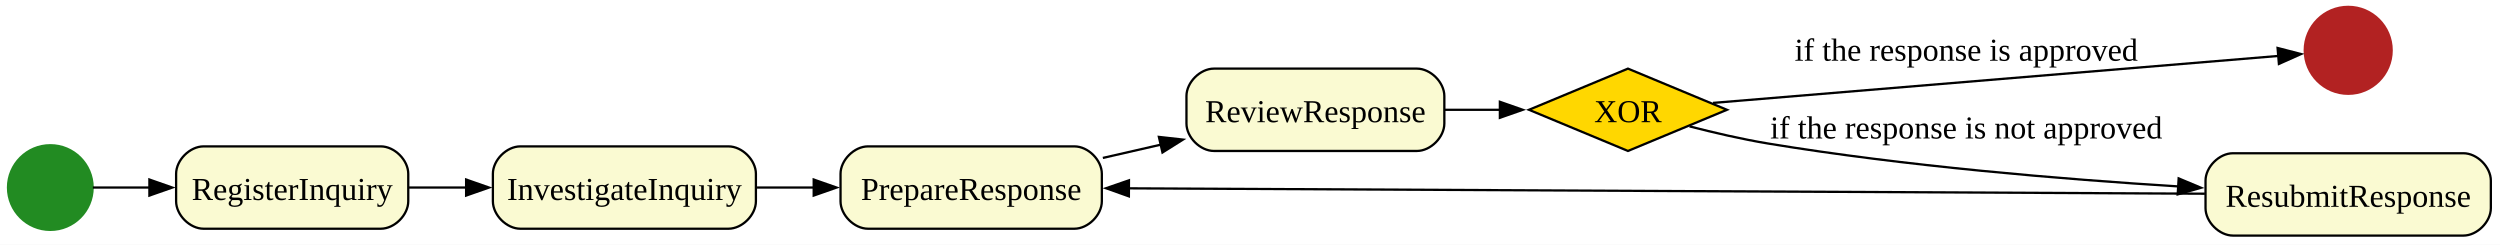
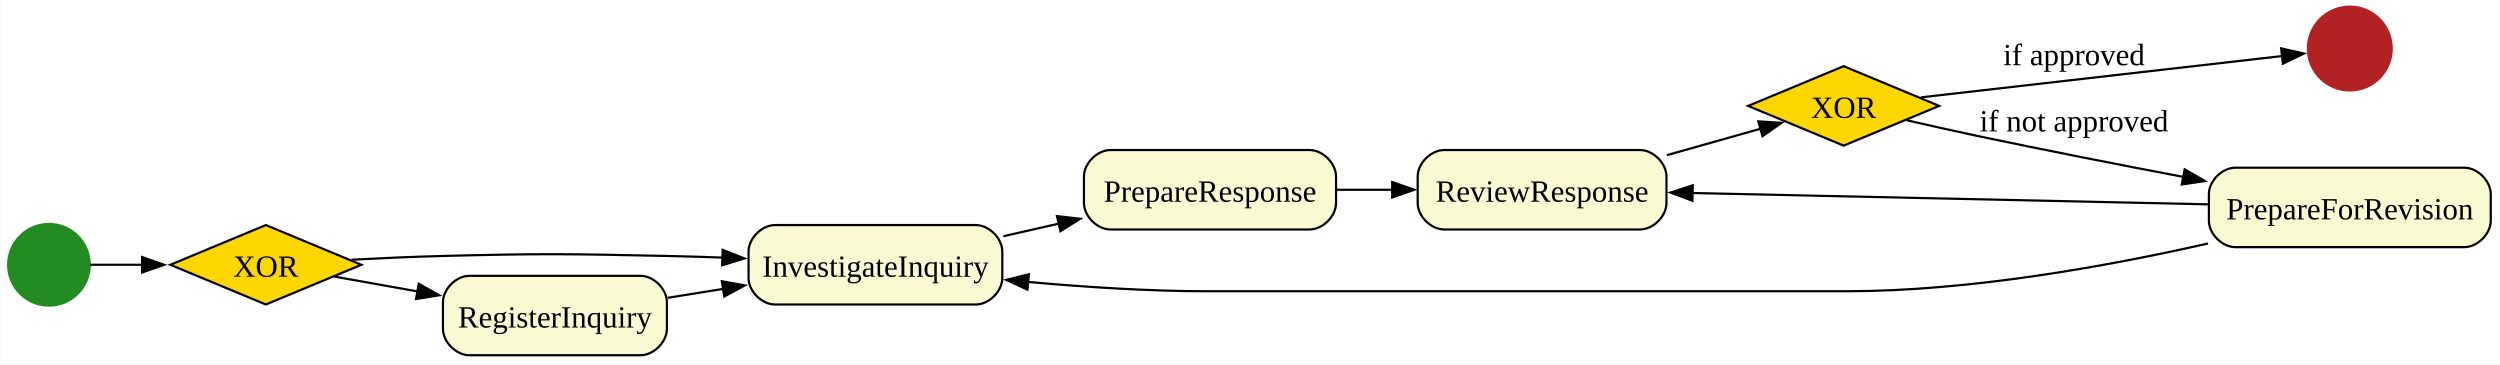
- <svg xmlns="http://www.w3.org/2000/svg" width="1093pt" height="107pt" viewBox="0.00 0.00 1093.06 107.00">
-   <g id="graph0" class="graph" transform="scale(1 1) rotate(0) translate(4 103)">
-     <polygon fill="white" stroke="none" points="-4,4 -4,-103 1089.06,-103 1089.06,4 -4,4" />
+ <svg xmlns="http://www.w3.org/2000/svg" width="1133pt" height="165pt" viewBox="0.00 0.00 1132.63 165.00">
+   <g id="graph0" class="graph" transform="scale(1 1) rotate(0) translate(4 161)">
+     <polygon fill="white" stroke="none" points="-4,4 -4,-161 1128.63,-161 1128.63,4 -4,4" />
    <g id="node1" class="node">
-       <ellipse fill="forestgreen" stroke="forestgreen" stroke-width="2" cx="18" cy="-21" rx="18" ry="18" />
+       <ellipse fill="forestgreen" stroke="forestgreen" stroke-width="2" cx="18" cy="-41" rx="18" ry="18" />
+     </g>
+     <g id="node9" class="node">
+       <polygon fill="gold" stroke="black" points="116.28,-59 73,-41 116.28,-23 159.56,-41 116.28,-59" />
+       <text text-anchor="middle" x="116.28" y="-35.58" font-family="Times New Roman,serif" font-size="14.00">XOR</text>
+     </g>
+     <g id="edge1" class="edge">
+       <path fill="none" stroke="black" d="M36.66,-41C43.53,-41 51.81,-41 60.38,-41" />
+       <polygon fill="black" stroke="black" points="60.2,-44.5 70.2,-41 60.2,-37.5 60.2,-44.5" />
+     </g>
+     <g id="node2" class="node">
+       <ellipse fill="firebrick" stroke="firebrick" stroke-width="3" cx="1060.75" cy="-139" rx="18" ry="18" />
    </g>
    <g id="node3" class="node">
-       <path fill="lightgoldenrodyellow" stroke="black" d="M162.5,-39C162.5,-39 85,-39 85,-39 79,-39 73,-33 73,-27 73,-27 73,-15 73,-15 73,-9 79,-3 85,-3 85,-3 162.5,-3 162.5,-3 168.5,-3 174.5,-9 174.5,-15 174.5,-15 174.5,-27 174.5,-27 174.5,-33 168.5,-39 162.5,-39" />
-       <text text-anchor="middle" x="123.75" y="-15.57" font-family="Times New Roman,serif" font-size="14.00">RegisterInquiry</text>
+       <path fill="lightgoldenrodyellow" stroke="black" d="M438.06,-59C438.06,-59 347.06,-59 347.06,-59 341.06,-59 335.06,-53 335.06,-47 335.06,-47 335.06,-35 335.06,-35 335.06,-29 341.06,-23 347.06,-23 347.06,-23 438.06,-23 438.06,-23 444.06,-23 450.06,-29 450.06,-35 450.06,-35 450.06,-47 450.06,-47 450.06,-53 444.06,-59 438.06,-59" />
+       <text text-anchor="middle" x="392.56" y="-35.58" font-family="Times New Roman,serif" font-size="14.00">InvestigateInquiry</text>
    </g>
-     <g id="edge1" class="edge">
-       <path fill="none" stroke="black" d="M36.6,-21C43.75,-21 52.48,-21 61.6,-21" />
-       <polygon fill="black" stroke="black" points="61.32,-24.5 71.32,-21 61.32,-17.5 61.32,-24.5" />
+     <g id="node4" class="node">
+       <path fill="lightgoldenrodyellow" stroke="black" d="M589.31,-93C589.31,-93 499.06,-93 499.06,-93 493.06,-93 487.06,-87 487.06,-81 487.06,-81 487.06,-69 487.06,-69 487.06,-63 493.06,-57 499.06,-57 499.06,-57 589.31,-57 589.31,-57 595.31,-57 601.31,-63 601.31,-69 601.31,-69 601.31,-81 601.31,-81 601.31,-87 595.31,-93 589.31,-93" />
+       <text text-anchor="middle" x="544.19" y="-69.58" font-family="Times New Roman,serif" font-size="14.00">PrepareResponse</text>
    </g>
-     <g id="node2" class="node">
-       <ellipse fill="firebrick" stroke="firebrick" stroke-width="3" cx="1022.69" cy="-81" rx="18" ry="18" />
+     <g id="edge5" class="edge">
+       <path fill="none" stroke="black" d="M450.56,-53.95C458.83,-55.83 467.4,-57.78 475.85,-59.7" />
+       <polygon fill="black" stroke="black" points="474.85,-63.06 485.37,-61.86 476.4,-56.23 474.85,-63.06" />
+     </g>
+     <g id="node6" class="node">
+       <path fill="lightgoldenrodyellow" stroke="black" d="M739.06,-93C739.06,-93 650.31,-93 650.31,-93 644.31,-93 638.31,-87 638.31,-81 638.31,-81 638.31,-69 638.31,-69 638.31,-63 644.31,-57 650.31,-57 650.31,-57 739.06,-57 739.06,-57 745.06,-57 751.06,-63 751.06,-69 751.06,-69 751.06,-81 751.06,-81 751.06,-87 745.06,-93 739.06,-93" />
+       <text text-anchor="middle" x="694.69" y="-69.58" font-family="Times New Roman,serif" font-size="14.00">ReviewResponse</text>
+     </g>
+     <g id="edge6" class="edge">
+       <path fill="none" stroke="black" d="M601.75,-75C609.98,-75 618.52,-75 626.92,-75" />
+       <polygon fill="black" stroke="black" points="626.75,-78.5 636.75,-75 626.75,-71.5 626.75,-78.5" />
    </g>
    <g id="node5" class="node">
-       <path fill="lightgoldenrodyellow" stroke="black" d="M314.5,-39C314.5,-39 223.5,-39 223.5,-39 217.5,-39 211.5,-33 211.5,-27 211.5,-27 211.5,-15 211.5,-15 211.5,-9 217.5,-3 223.5,-3 223.5,-3 314.5,-3 314.5,-3 320.5,-3 326.5,-9 326.5,-15 326.5,-15 326.5,-27 326.5,-27 326.5,-33 320.5,-39 314.5,-39" />
-       <text text-anchor="middle" x="269" y="-15.57" font-family="Times New Roman,serif" font-size="14.00">InvestigateInquiry</text>
+       <path fill="lightgoldenrodyellow" stroke="black" d="M286.06,-36C286.06,-36 208.56,-36 208.56,-36 202.56,-36 196.56,-30 196.56,-24 196.56,-24 196.56,-12 196.56,-12 196.56,-6 202.56,0 208.56,0 208.56,0 286.06,0 286.06,0 292.06,0 298.06,-6 298.06,-12 298.06,-12 298.06,-24 298.06,-24 298.06,-30 292.06,-36 286.06,-36" />
+       <text text-anchor="middle" x="247.31" y="-12.57" font-family="Times New Roman,serif" font-size="14.00">RegisterInquiry</text>
+     </g>
+     <g id="edge4" class="edge">
+       <path fill="none" stroke="black" d="M298.42,-26.04C306.61,-27.36 315.21,-28.74 323.74,-30.11" />
+       <polygon fill="black" stroke="black" points="322.95,-33.53 333.38,-31.66 324.06,-26.62 322.95,-33.53" />
+     </g>
+     <g id="node8" class="node">
+       <polygon fill="gold" stroke="black" points="831.35,-131 788.06,-113 831.35,-95 874.63,-113 831.35,-131" />
+       <text text-anchor="middle" x="831.35" y="-107.58" font-family="Times New Roman,serif" font-size="14.00">XOR</text>
+     </g>
+     <g id="edge7" class="edge">
+       <path fill="none" stroke="black" d="M751.24,-90.68C765.58,-94.72 780.66,-98.98 793.76,-102.68" />
+       <polygon fill="black" stroke="black" points="792.67,-106 803.24,-105.35 794.57,-99.27 792.67,-106" />
+     </g>
+     <g id="node7" class="node">
+       <path fill="lightgoldenrodyellow" stroke="black" d="M1112.63,-85C1112.63,-85 1008.88,-85 1008.88,-85 1002.88,-85 996.88,-79 996.88,-73 996.88,-73 996.88,-61 996.88,-61 996.88,-55 1002.88,-49 1008.88,-49 1008.88,-49 1112.63,-49 1112.63,-49 1118.63,-49 1124.63,-55 1124.63,-61 1124.63,-61 1124.63,-73 1124.63,-73 1124.63,-79 1118.63,-85 1112.63,-85" />
+       <text text-anchor="middle" x="1060.75" y="-61.58" font-family="Times New Roman,serif" font-size="14.00">PrepareForRevision</text>
+     </g>
+     <g id="edge9" class="edge">
+       <path fill="none" stroke="black" d="M996.51,-50.66C951.14,-40.36 888.39,-29 832.35,-29 543.19,-29 543.19,-29 543.19,-29 516.52,-29 487.27,-30.92 461.75,-33.22" />
+       <polygon fill="black" stroke="black" points="461.45,-29.73 451.83,-34.16 462.11,-36.7 461.45,-29.73" />
+     </g>
+     <g id="edge10" class="edge">
+       <path fill="none" stroke="black" d="M996.42,-68.39C930.99,-69.83 829.3,-72.06 762.59,-73.53" />
+       <polygon fill="black" stroke="black" points="762.81,-70.02 752.89,-73.74 762.97,-77.02 762.81,-70.02" />
+     </g>
+     <g id="edge8" class="edge">
+       <path fill="none" stroke="black" d="M866.39,-116.89C910.82,-121.97 987.87,-130.78 1030.05,-135.6" />
+       <polygon fill="black" stroke="black" points="1029.62,-139.08 1039.95,-136.74 1030.41,-132.12 1029.62,-139.08" />
+       <text text-anchor="middle" x="935.75" y="-131.45" font-family="Times New Roman,serif" font-size="14.00">if approved</text>
+     </g>
+     <g id="edge11" class="edge">
+       <path fill="none" stroke="black" d="M859.91,-106.51C870.17,-104.15 881.91,-101.51 892.63,-99.25 922.88,-92.88 956.31,-86.33 985.28,-80.82" />
+       <polygon fill="black" stroke="black" points="985.9,-84.26 995.07,-78.96 984.6,-77.38 985.9,-84.26" />
+       <text text-anchor="middle" x="935.75" y="-101.45" font-family="Times New Roman,serif" font-size="14.00">if not approved</text>
+     </g>
+     <g id="edge3" class="edge">
+       <path fill="none" stroke="black" d="M155.17,-43.3C168.28,-43.99 183.06,-44.66 196.56,-45 241.66,-46.14 252.96,-45.96 298.06,-45 306.22,-44.83 314.77,-44.57 323.24,-44.26" />
+       <polygon fill="black" stroke="black" points="323.34,-47.76 333.2,-43.88 323.08,-40.77 323.34,-47.76" />
    </g>
    <g id="edge2" class="edge">
-       <path fill="none" stroke="black" d="M174.85,-21C182.95,-21 191.45,-21 199.89,-21" />
-       <polygon fill="black" stroke="black" points="199.8,-24.5 209.8,-21 199.8,-17.5 199.8,-24.5" />
-     </g>
-     <g id="node4" class="node">
-       <path fill="lightgoldenrodyellow" stroke="black" d="M465.75,-39C465.75,-39 375.5,-39 375.5,-39 369.5,-39 363.5,-33 363.5,-27 363.5,-27 363.5,-15 363.5,-15 363.5,-9 369.5,-3 375.5,-3 375.5,-3 465.75,-3 465.75,-3 471.75,-3 477.75,-9 477.75,-15 477.75,-15 477.75,-27 477.75,-27 477.75,-33 471.75,-39 465.75,-39" />
-       <text text-anchor="middle" x="420.62" y="-15.57" font-family="Times New Roman,serif" font-size="14.00">PrepareResponse</text>
-     </g>
-     <g id="node7" class="node">
-       <path fill="lightgoldenrodyellow" stroke="black" d="M615.5,-73C615.5,-73 526.75,-73 526.75,-73 520.75,-73 514.75,-67 514.75,-61 514.75,-61 514.75,-49 514.75,-49 514.75,-43 520.75,-37 526.75,-37 526.75,-37 615.5,-37 615.5,-37 621.5,-37 627.5,-43 627.5,-49 627.5,-49 627.5,-61 627.5,-61 627.5,-67 621.5,-73 615.5,-73" />
-       <text text-anchor="middle" x="571.12" y="-49.58" font-family="Times New Roman,serif" font-size="14.00">ReviewResponse</text>
-     </g>
-     <g id="edge4" class="edge">
-       <path fill="none" stroke="black" d="M478.19,-33.95C486.51,-35.86 495.15,-37.83 503.64,-39.78" />
-       <polygon fill="black" stroke="black" points="502.69,-43.15 513.22,-41.97 504.26,-36.33 502.69,-43.15" />
-     </g>
-     <g id="edge3" class="edge">
-       <path fill="none" stroke="black" d="M326.99,-21C335.17,-21 343.65,-21 352,-21" />
-       <polygon fill="black" stroke="black" points="351.77,-24.5 361.77,-21 351.77,-17.5 351.77,-24.5" />
-     </g>
-     <g id="node6" class="node">
-       <path fill="lightgoldenrodyellow" stroke="black" d="M1073.06,-36C1073.06,-36 972.31,-36 972.31,-36 966.31,-36 960.31,-30 960.31,-24 960.31,-24 960.31,-12 960.31,-12 960.31,-6 966.31,0 972.31,0 972.31,0 1073.06,0 1073.06,0 1079.06,0 1085.06,-6 1085.06,-12 1085.06,-12 1085.06,-24 1085.06,-24 1085.06,-30 1079.06,-36 1073.06,-36" />
-       <text text-anchor="middle" x="1022.69" y="-12.57" font-family="Times New Roman,serif" font-size="14.00">ResubmitResponse</text>
-     </g>
-     <g id="edge8" class="edge">
-       <path fill="none" stroke="black" d="M960.04,-18.31C846.9,-18.87 606.96,-20.07 489.4,-20.66" />
-       <polygon fill="black" stroke="black" points="489.57,-17.16 479.59,-20.71 489.61,-24.16 489.57,-17.16" />
-     </g>
-     <g id="node8" class="node">
-       <polygon fill="gold" stroke="black" points="707.78,-73 664.5,-55 707.78,-37 751.06,-55 707.78,-73" />
-       <text text-anchor="middle" x="707.78" y="-49.58" font-family="Times New Roman,serif" font-size="14.00">XOR</text>
-     </g>
-     <g id="edge5" class="edge">
-       <path fill="none" stroke="black" d="M627.67,-55C635.66,-55 643.87,-55 651.84,-55" />
-       <polygon fill="black" stroke="black" points="651.78,-58.5 661.78,-55 651.78,-51.5 651.78,-58.5" />
-     </g>
-     <g id="edge7" class="edge">
-       <path fill="none" stroke="black" d="M744.98,-58.01C807.61,-63.21 934.98,-73.8 992.43,-78.57" />
-       <polygon fill="black" stroke="black" points="991.81,-82.03 1002.07,-79.37 992.39,-75.05 991.81,-82.03" />
-       <text text-anchor="middle" x="855.69" y="-76.45" font-family="Times New Roman,serif" font-size="14.00">if the response is approved</text>
-     </g>
-     <g id="edge6" class="edge">
-       <path fill="none" stroke="black" d="M734.71,-47.74C745.29,-45.02 757.69,-42.13 769.06,-40.25 829.01,-30.34 897.74,-24.64 948.36,-21.5" />
-       <polygon fill="black" stroke="black" points="948.56,-25 958.33,-20.91 948.14,-18.01 948.56,-25" />
-       <text text-anchor="middle" x="855.69" y="-42.45" font-family="Times New Roman,serif" font-size="14.00">if the response is not approved</text>
+       <path fill="none" stroke="black" d="M147.53,-35.61C158.88,-33.58 172.22,-31.21 185.36,-28.86" />
+       <polygon fill="black" stroke="black" points="185.59,-32.38 194.82,-27.18 184.36,-25.49 185.59,-32.38" />
    </g>
  </g>
</svg>
